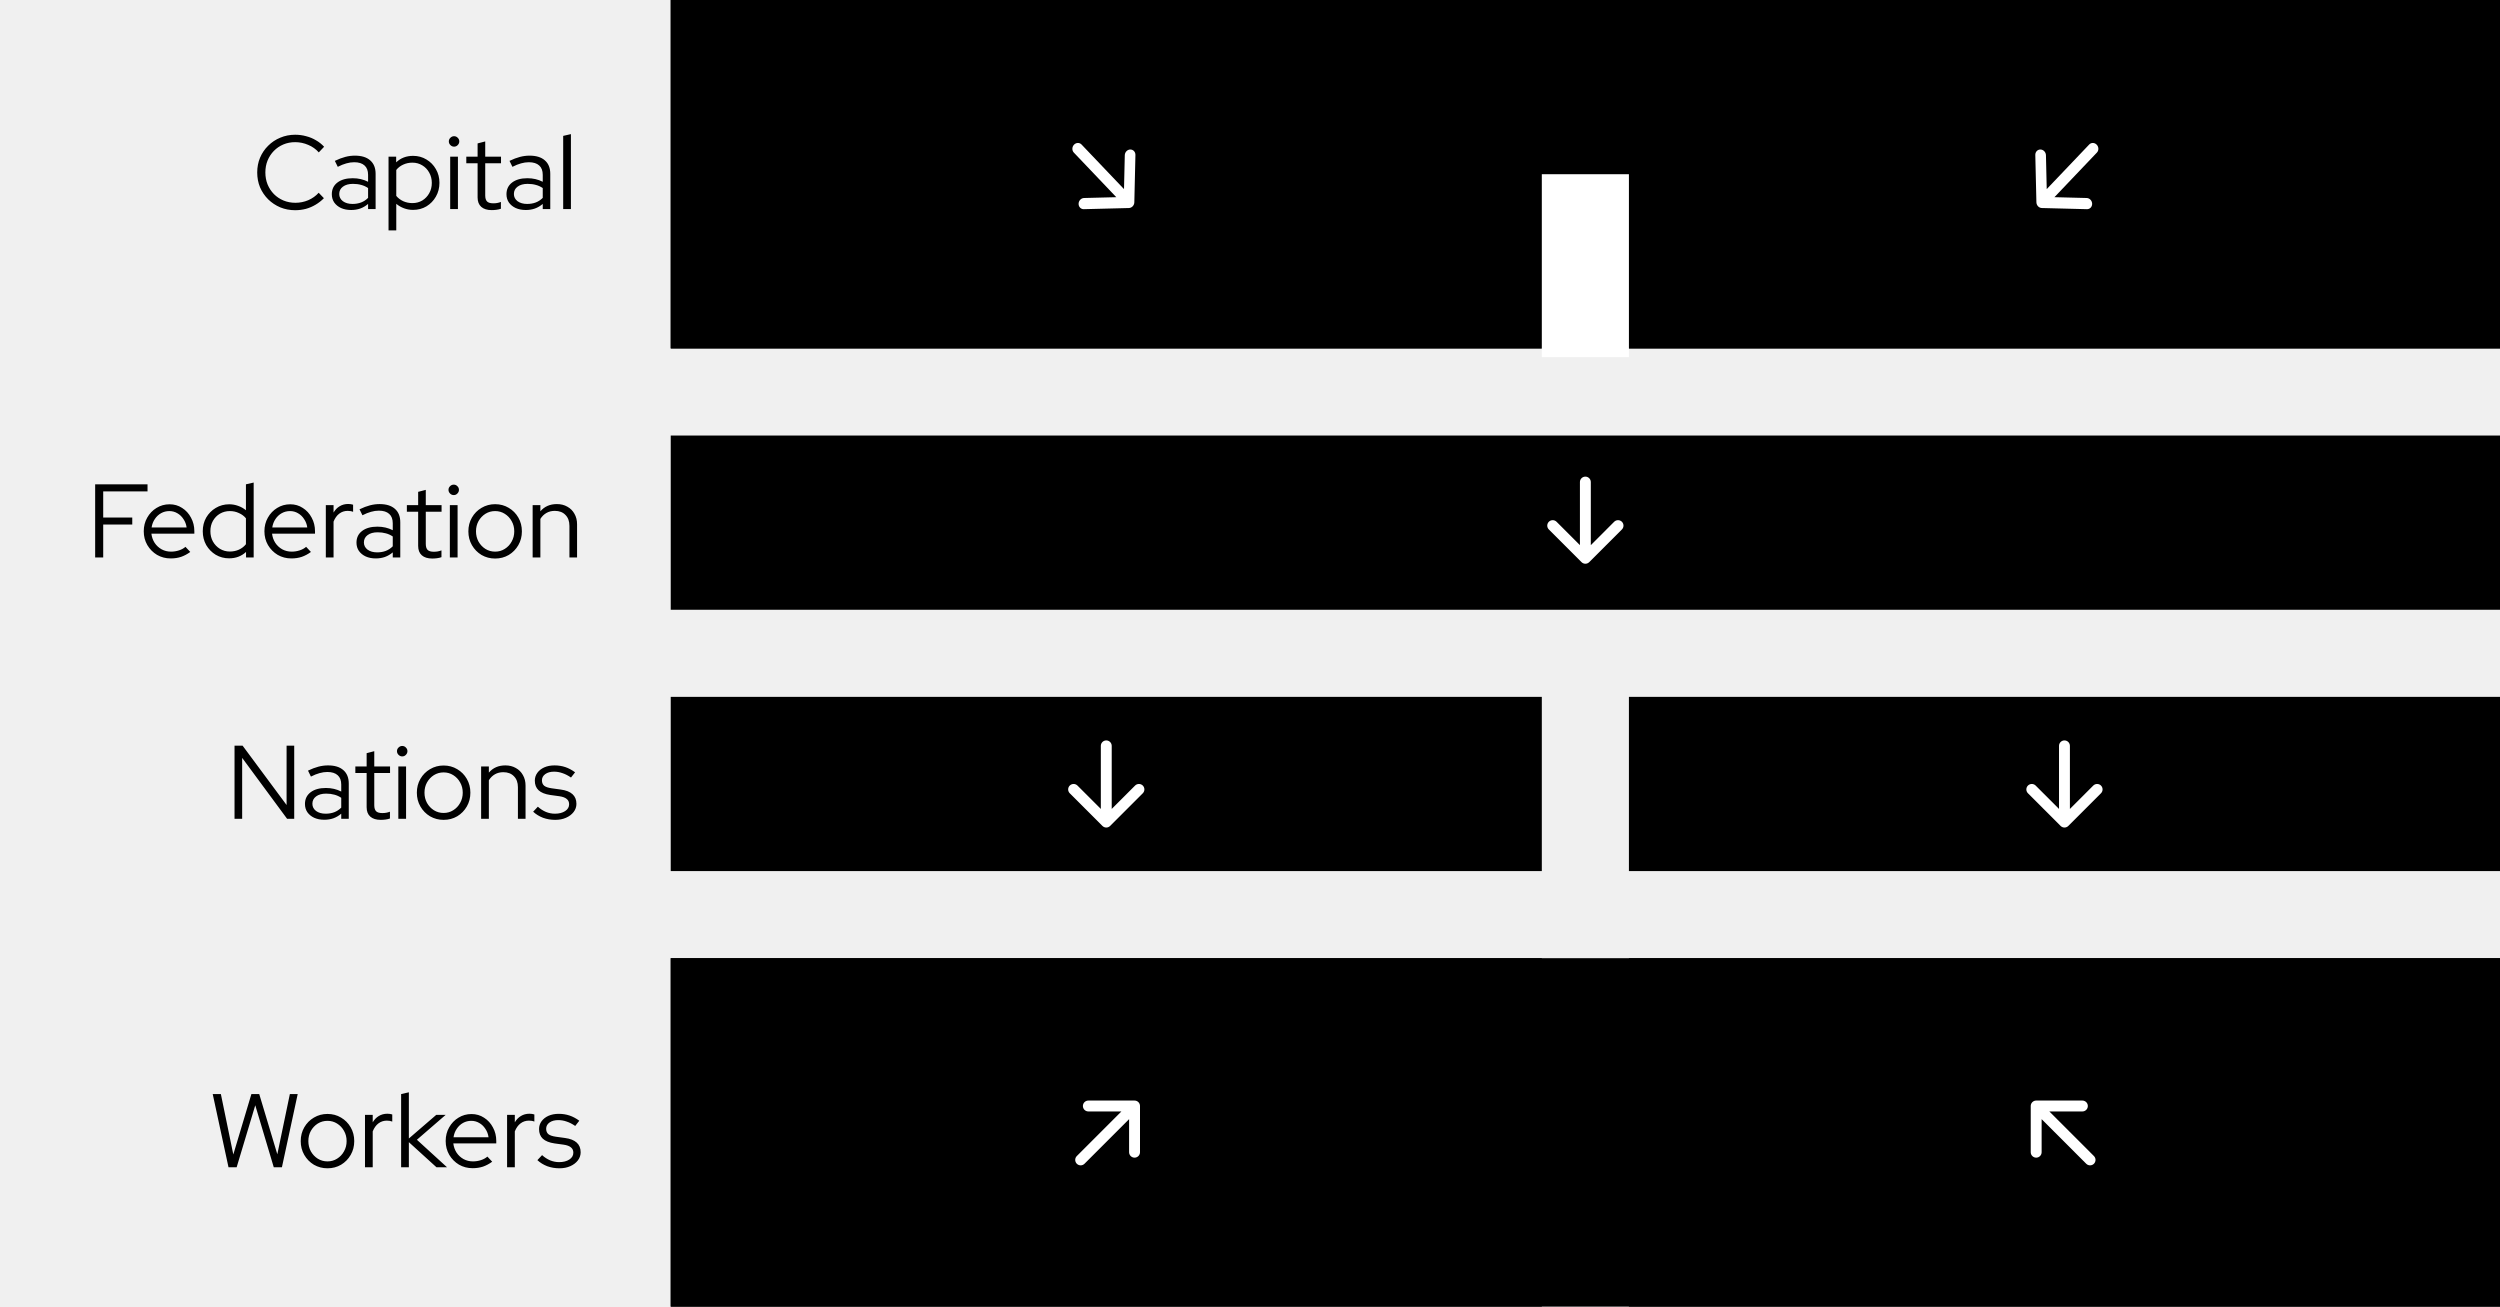
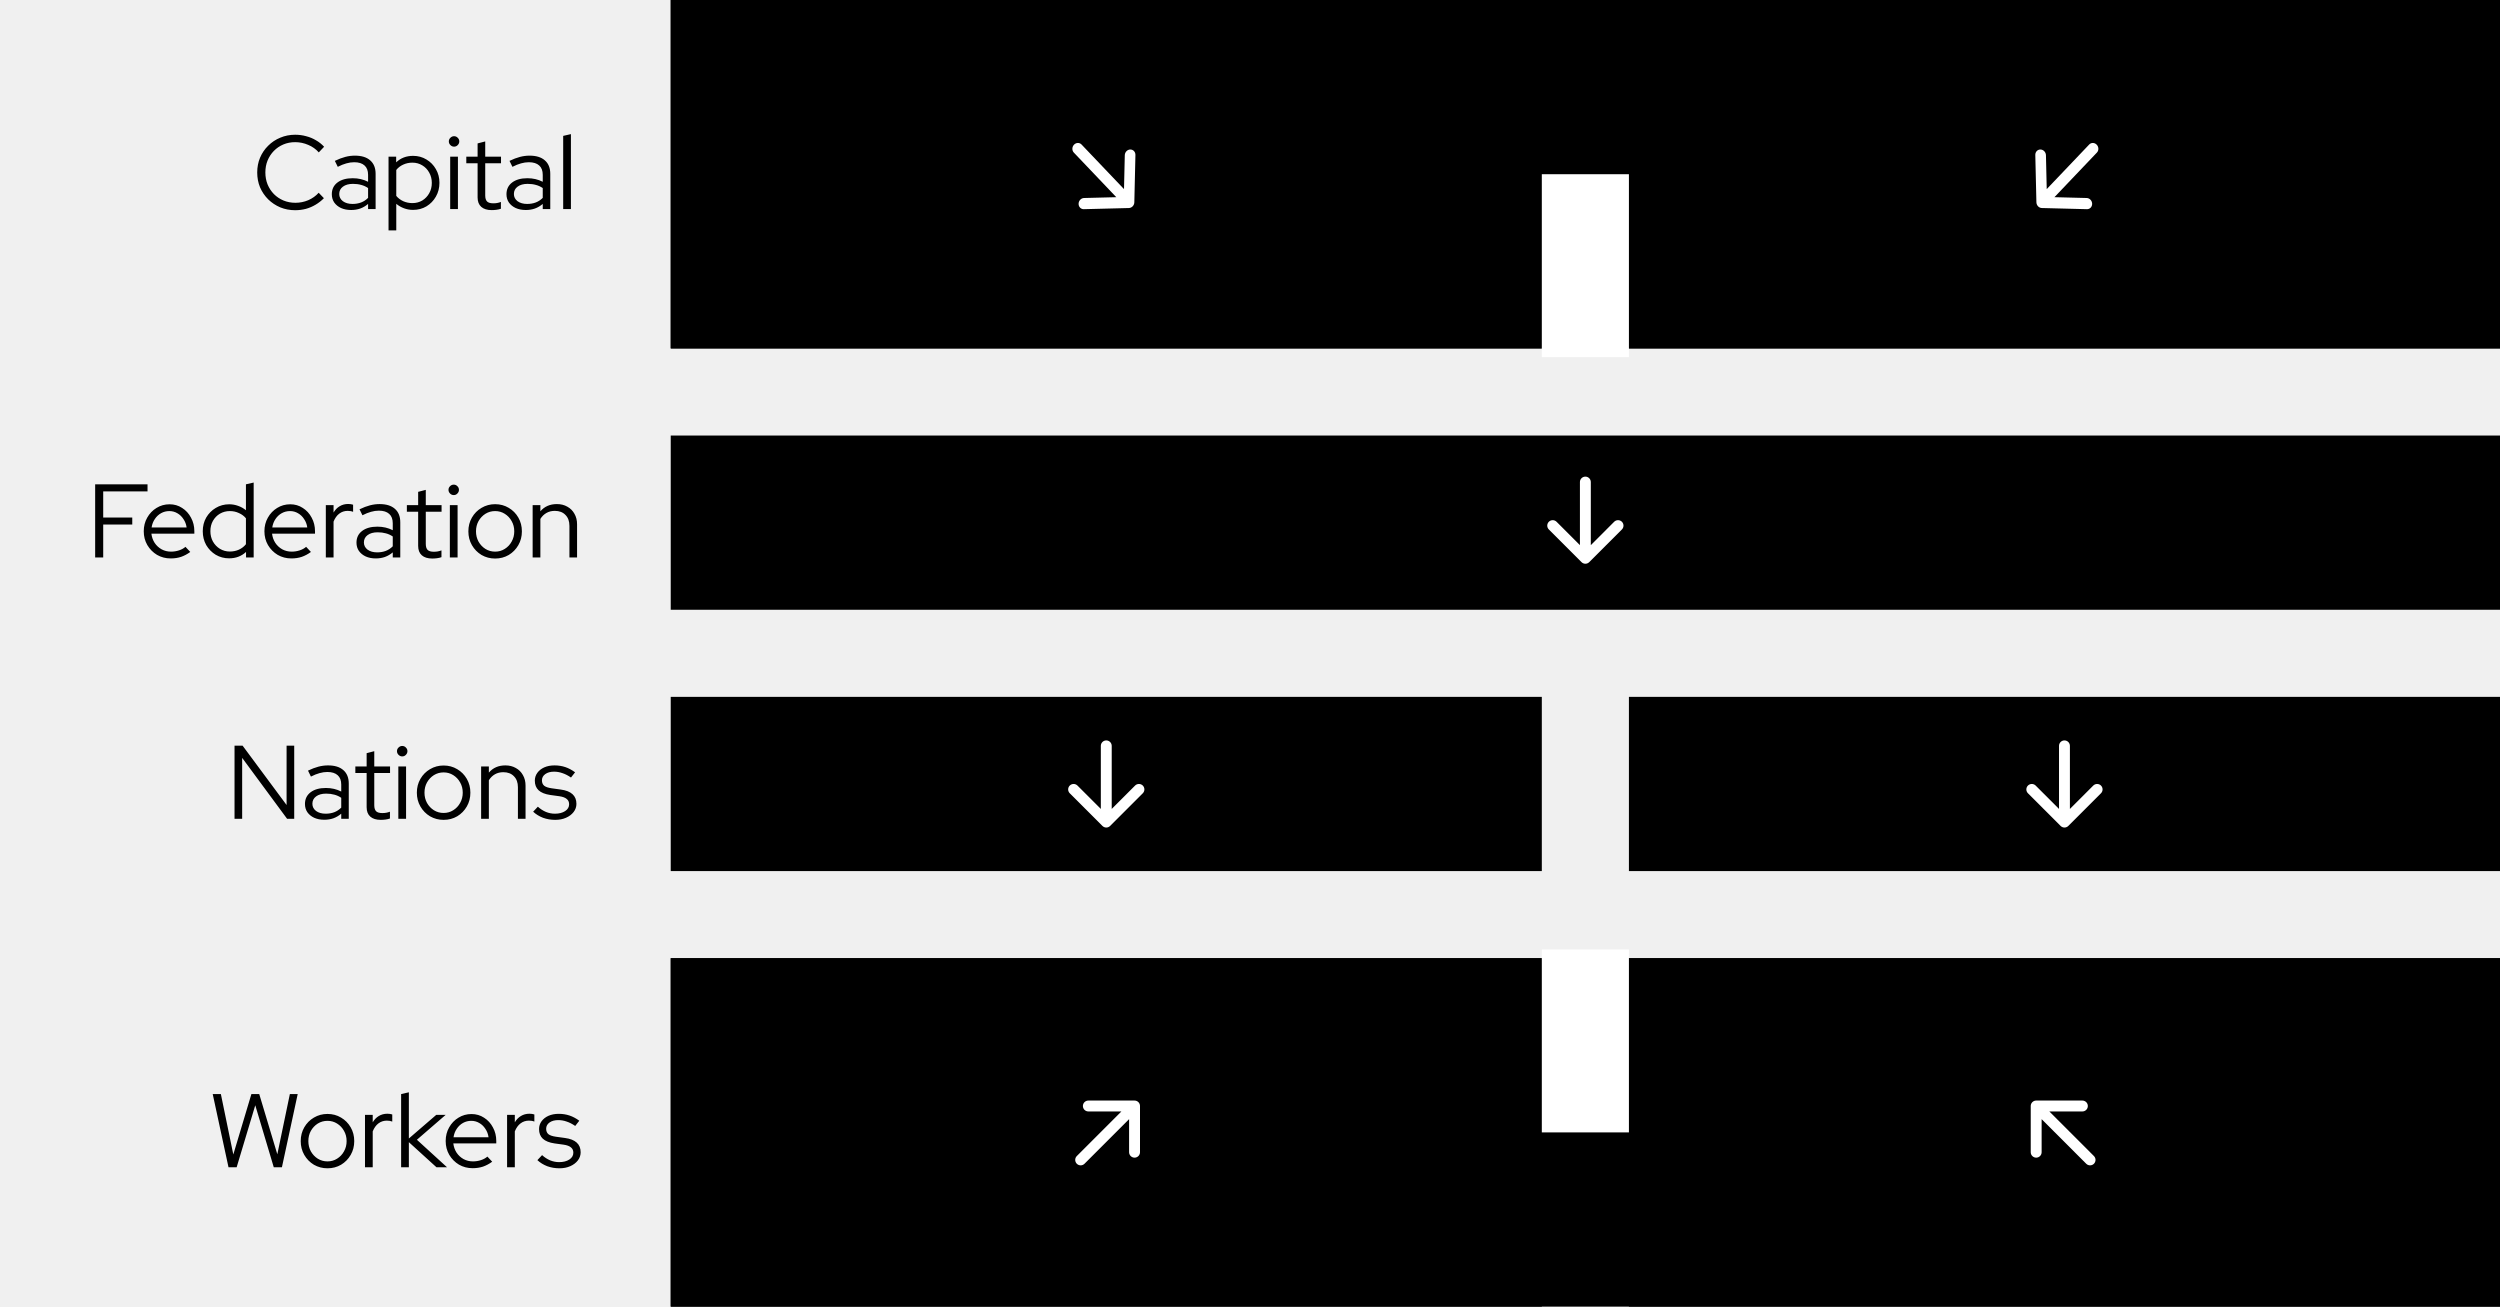
<svg xmlns="http://www.w3.org/2000/svg" width="287" height="150" viewBox="0 0 287 150" fill="none">
  <path d="M33.884 24.132C33.276 24.132 32.708 24.024 32.18 23.808C31.652 23.584 31.188 23.276 30.788 22.884C30.388 22.484 30.076 22.024 29.852 21.504C29.636 20.976 29.528 20.408 29.528 19.8C29.528 19.192 29.636 18.628 29.852 18.108C30.076 17.58 30.388 17.12 30.788 16.728C31.188 16.328 31.652 16.02 32.18 15.804C32.708 15.58 33.276 15.468 33.884 15.468C34.324 15.468 34.744 15.524 35.144 15.636C35.552 15.74 35.928 15.896 36.272 16.104C36.624 16.304 36.936 16.552 37.208 16.848L36.596 17.496C36.268 17.12 35.864 16.832 35.384 16.632C34.904 16.424 34.404 16.32 33.884 16.32C33.396 16.32 32.944 16.408 32.528 16.584C32.112 16.76 31.748 17.008 31.436 17.328C31.132 17.64 30.892 18.008 30.716 18.432C30.548 18.848 30.464 19.304 30.464 19.8C30.464 20.288 30.548 20.744 30.716 21.168C30.892 21.592 31.136 21.964 31.448 22.284C31.76 22.596 32.124 22.84 32.54 23.016C32.964 23.192 33.42 23.28 33.908 23.28C34.428 23.28 34.924 23.18 35.396 22.98C35.868 22.772 36.264 22.488 36.584 22.128L37.184 22.752C36.904 23.04 36.588 23.288 36.236 23.496C35.892 23.704 35.52 23.864 35.12 23.976C34.72 24.08 34.308 24.132 33.884 24.132ZM40.312 24.108C39.872 24.108 39.484 24.032 39.148 23.88C38.82 23.728 38.56 23.516 38.368 23.244C38.184 22.972 38.092 22.656 38.092 22.296C38.092 21.728 38.308 21.28 38.74 20.952C39.172 20.624 39.756 20.46 40.492 20.46C41.14 20.46 41.728 20.596 42.256 20.868V20.076C42.256 19.596 42.12 19.236 41.848 18.996C41.576 18.748 41.18 18.624 40.66 18.624C40.364 18.624 40.064 18.668 39.76 18.756C39.464 18.836 39.136 18.968 38.776 19.152L38.44 18.468C38.872 18.26 39.272 18.108 39.64 18.012C40.008 17.916 40.376 17.868 40.744 17.868C41.504 17.868 42.088 18.048 42.496 18.408C42.912 18.768 43.12 19.284 43.12 19.956V24H42.256V23.412C41.984 23.644 41.684 23.82 41.356 23.94C41.036 24.052 40.688 24.108 40.312 24.108ZM38.944 22.272C38.944 22.608 39.084 22.884 39.364 23.1C39.652 23.308 40.02 23.412 40.468 23.412C40.828 23.412 41.156 23.356 41.452 23.244C41.748 23.132 42.016 22.956 42.256 22.716V21.588C42.008 21.42 41.744 21.3 41.464 21.228C41.184 21.148 40.868 21.108 40.516 21.108C40.036 21.108 39.652 21.216 39.364 21.432C39.084 21.64 38.944 21.92 38.944 22.272ZM44.604 26.448V17.988H45.48V18.636C46 18.14 46.648 17.892 47.424 17.892C47.992 17.892 48.504 18.032 48.96 18.312C49.416 18.584 49.776 18.952 50.04 19.416C50.312 19.88 50.448 20.404 50.448 20.988C50.448 21.572 50.312 22.1 50.04 22.572C49.776 23.036 49.416 23.408 48.96 23.688C48.504 23.96 47.988 24.096 47.412 24.096C47.06 24.096 46.72 24.036 46.392 23.916C46.064 23.796 45.764 23.624 45.492 23.4V26.448H44.604ZM47.34 23.316C47.764 23.316 48.144 23.216 48.48 23.016C48.816 22.808 49.08 22.532 49.272 22.188C49.472 21.836 49.572 21.44 49.572 21C49.572 20.56 49.472 20.164 49.272 19.812C49.08 19.46 48.816 19.184 48.48 18.984C48.144 18.776 47.764 18.672 47.34 18.672C46.964 18.672 46.612 18.748 46.284 18.9C45.964 19.044 45.7 19.248 45.492 19.512V22.488C45.7 22.744 45.968 22.948 46.296 23.1C46.624 23.244 46.972 23.316 47.34 23.316ZM51.682 24V17.988H52.57V24H51.682ZM52.126 16.836C51.966 16.836 51.826 16.776 51.706 16.656C51.586 16.536 51.526 16.396 51.526 16.236C51.526 16.068 51.586 15.928 51.706 15.816C51.826 15.696 51.966 15.636 52.126 15.636C52.294 15.636 52.434 15.696 52.546 15.816C52.666 15.928 52.726 16.068 52.726 16.236C52.726 16.396 52.666 16.536 52.546 16.656C52.434 16.776 52.294 16.836 52.126 16.836ZM56.448 24.12C55.928 24.12 55.528 23.996 55.248 23.748C54.968 23.5 54.828 23.14 54.828 22.668V18.744H53.532V17.988H54.828V16.464L55.704 16.236V17.988H57.516V18.744H55.704V22.44C55.704 22.76 55.776 22.992 55.92 23.136C56.064 23.272 56.3 23.34 56.628 23.34C56.796 23.34 56.944 23.328 57.072 23.304C57.208 23.28 57.352 23.24 57.504 23.184V23.964C57.352 24.02 57.18 24.06 56.988 24.084C56.804 24.108 56.624 24.12 56.448 24.12ZM60.363 24.108C59.923 24.108 59.535 24.032 59.199 23.88C58.871 23.728 58.611 23.516 58.419 23.244C58.235 22.972 58.143 22.656 58.143 22.296C58.143 21.728 58.359 21.28 58.791 20.952C59.223 20.624 59.807 20.46 60.543 20.46C61.191 20.46 61.779 20.596 62.307 20.868V20.076C62.307 19.596 62.171 19.236 61.899 18.996C61.627 18.748 61.231 18.624 60.711 18.624C60.415 18.624 60.115 18.668 59.811 18.756C59.515 18.836 59.187 18.968 58.827 19.152L58.491 18.468C58.923 18.26 59.323 18.108 59.691 18.012C60.059 17.916 60.427 17.868 60.795 17.868C61.555 17.868 62.139 18.048 62.547 18.408C62.963 18.768 63.171 19.284 63.171 19.956V24H62.307V23.412C62.035 23.644 61.735 23.82 61.407 23.94C61.087 24.052 60.739 24.108 60.363 24.108ZM58.995 22.272C58.995 22.608 59.135 22.884 59.415 23.1C59.703 23.308 60.071 23.412 60.519 23.412C60.879 23.412 61.207 23.356 61.503 23.244C61.799 23.132 62.067 22.956 62.307 22.716V21.588C62.059 21.42 61.795 21.3 61.515 21.228C61.235 21.148 60.919 21.108 60.567 21.108C60.087 21.108 59.703 21.216 59.415 21.432C59.135 21.64 58.995 21.92 58.995 22.272ZM64.654 24V15.6L65.542 15.396V24H64.654Z" fill="black" />
  <path d="M10.924 64V55.6H16.936V56.416H11.848V59.416H15.184V60.22H11.848V64H10.924ZM19.599 64.108C19.023 64.108 18.499 63.972 18.027 63.7C17.563 63.42 17.191 63.044 16.911 62.572C16.639 62.1 16.503 61.572 16.503 60.988C16.503 60.412 16.635 59.892 16.899 59.428C17.163 58.956 17.519 58.584 17.967 58.312C18.415 58.032 18.915 57.892 19.467 57.892C20.003 57.892 20.483 58.032 20.907 58.312C21.339 58.584 21.679 58.956 21.927 59.428C22.183 59.892 22.311 60.412 22.311 60.988V61.264H17.379C17.427 61.656 17.551 62.008 17.751 62.32C17.959 62.632 18.227 62.88 18.555 63.064C18.883 63.24 19.243 63.328 19.635 63.328C19.947 63.328 20.251 63.28 20.547 63.184C20.843 63.088 21.091 62.952 21.291 62.776L21.843 63.364C21.507 63.612 21.155 63.8 20.787 63.928C20.427 64.048 20.031 64.108 19.599 64.108ZM17.403 60.556H21.423C21.375 60.196 21.255 59.876 21.063 59.596C20.879 59.308 20.647 59.084 20.367 58.924C20.087 58.756 19.779 58.672 19.443 58.672C19.099 58.672 18.783 58.752 18.495 58.912C18.207 59.072 17.967 59.296 17.775 59.584C17.583 59.864 17.459 60.188 17.403 60.556ZM26.301 64.096C25.741 64.096 25.229 63.96 24.765 63.688C24.309 63.408 23.945 63.036 23.673 62.572C23.409 62.1 23.277 61.572 23.277 60.988C23.277 60.404 23.409 59.88 23.673 59.416C23.945 58.952 24.309 58.584 24.765 58.312C25.229 58.032 25.745 57.892 26.313 57.892C26.665 57.892 27.005 57.952 27.333 58.072C27.661 58.184 27.961 58.352 28.233 58.576V55.6L29.121 55.396V64H28.245V63.364C27.717 63.852 27.069 64.096 26.301 64.096ZM26.385 63.316C26.761 63.316 27.109 63.244 27.429 63.1C27.757 62.948 28.025 62.74 28.233 62.476V59.5C28.025 59.244 27.757 59.044 27.429 58.9C27.109 58.748 26.761 58.672 26.385 58.672C25.969 58.672 25.589 58.772 25.245 58.972C24.909 59.172 24.641 59.448 24.441 59.8C24.249 60.144 24.153 60.536 24.153 60.976C24.153 61.416 24.249 61.812 24.441 62.164C24.641 62.516 24.909 62.796 25.245 63.004C25.589 63.212 25.969 63.316 26.385 63.316ZM33.451 64.108C32.875 64.108 32.351 63.972 31.879 63.7C31.415 63.42 31.043 63.044 30.763 62.572C30.491 62.1 30.355 61.572 30.355 60.988C30.355 60.412 30.487 59.892 30.751 59.428C31.015 58.956 31.371 58.584 31.819 58.312C32.267 58.032 32.767 57.892 33.319 57.892C33.855 57.892 34.335 58.032 34.759 58.312C35.191 58.584 35.531 58.956 35.779 59.428C36.035 59.892 36.163 60.412 36.163 60.988V61.264H31.231C31.279 61.656 31.403 62.008 31.603 62.32C31.811 62.632 32.079 62.88 32.407 63.064C32.735 63.24 33.095 63.328 33.487 63.328C33.799 63.328 34.103 63.28 34.399 63.184C34.695 63.088 34.943 62.952 35.143 62.776L35.695 63.364C35.359 63.612 35.007 63.8 34.639 63.928C34.279 64.048 33.883 64.108 33.451 64.108ZM31.255 60.556H35.275C35.227 60.196 35.107 59.876 34.915 59.596C34.731 59.308 34.499 59.084 34.219 58.924C33.939 58.756 33.631 58.672 33.295 58.672C32.951 58.672 32.635 58.752 32.347 58.912C32.059 59.072 31.819 59.296 31.627 59.584C31.435 59.864 31.311 60.188 31.255 60.556ZM37.404 64V57.988H38.292V58.84C38.476 58.528 38.708 58.288 38.988 58.12C39.276 57.944 39.604 57.856 39.972 57.856C40.18 57.856 40.368 57.884 40.536 57.94V58.756C40.432 58.716 40.328 58.688 40.224 58.672C40.12 58.656 40.016 58.648 39.912 58.648C39.544 58.648 39.22 58.756 38.94 58.972C38.668 59.18 38.452 59.484 38.292 59.884V64H37.404ZM43.144 64.108C42.704 64.108 42.316 64.032 41.98 63.88C41.652 63.728 41.392 63.516 41.2 63.244C41.016 62.972 40.924 62.656 40.924 62.296C40.924 61.728 41.14 61.28 41.572 60.952C42.004 60.624 42.588 60.46 43.324 60.46C43.972 60.46 44.56 60.596 45.088 60.868V60.076C45.088 59.596 44.952 59.236 44.68 58.996C44.408 58.748 44.012 58.624 43.492 58.624C43.196 58.624 42.896 58.668 42.592 58.756C42.296 58.836 41.968 58.968 41.608 59.152L41.272 58.468C41.704 58.26 42.104 58.108 42.472 58.012C42.84 57.916 43.208 57.868 43.576 57.868C44.336 57.868 44.92 58.048 45.328 58.408C45.744 58.768 45.952 59.284 45.952 59.956V64H45.088V63.412C44.816 63.644 44.516 63.82 44.188 63.94C43.868 64.052 43.52 64.108 43.144 64.108ZM41.776 62.272C41.776 62.608 41.916 62.884 42.196 63.1C42.484 63.308 42.852 63.412 43.3 63.412C43.66 63.412 43.988 63.356 44.284 63.244C44.58 63.132 44.848 62.956 45.088 62.716V61.588C44.84 61.42 44.576 61.3 44.296 61.228C44.016 61.148 43.7 61.108 43.348 61.108C42.868 61.108 42.484 61.216 42.196 61.432C41.916 61.64 41.776 61.92 41.776 62.272ZM49.624 64.12C49.104 64.12 48.704 63.996 48.424 63.748C48.144 63.5 48.004 63.14 48.004 62.668V58.744H46.708V57.988H48.004V56.464L48.88 56.236V57.988H50.692V58.744H48.88V62.44C48.88 62.76 48.952 62.992 49.096 63.136C49.24 63.272 49.476 63.34 49.804 63.34C49.972 63.34 50.12 63.328 50.248 63.304C50.384 63.28 50.528 63.24 50.68 63.184V63.964C50.528 64.02 50.356 64.06 50.164 64.084C49.98 64.108 49.8 64.12 49.624 64.12ZM51.643 64V57.988H52.531V64H51.643ZM52.087 56.836C51.927 56.836 51.787 56.776 51.667 56.656C51.547 56.536 51.487 56.396 51.487 56.236C51.487 56.068 51.547 55.928 51.667 55.816C51.787 55.696 51.927 55.636 52.087 55.636C52.255 55.636 52.395 55.696 52.507 55.816C52.627 55.928 52.687 56.068 52.687 56.236C52.687 56.396 52.627 56.536 52.507 56.656C52.395 56.776 52.255 56.836 52.087 56.836ZM56.841 64.12C56.273 64.12 55.753 63.984 55.281 63.712C54.817 63.432 54.449 63.056 54.177 62.584C53.905 62.112 53.769 61.584 53.769 61C53.769 60.416 53.905 59.888 54.177 59.416C54.449 58.944 54.817 58.572 55.281 58.3C55.753 58.02 56.273 57.88 56.841 57.88C57.417 57.88 57.937 58.02 58.401 58.3C58.865 58.572 59.233 58.944 59.505 59.416C59.777 59.888 59.913 60.416 59.913 61C59.913 61.584 59.777 62.112 59.505 62.584C59.233 63.056 58.865 63.432 58.401 63.712C57.937 63.984 57.417 64.12 56.841 64.12ZM56.841 63.328C57.249 63.328 57.617 63.224 57.945 63.016C58.281 62.808 58.545 62.528 58.737 62.176C58.937 61.824 59.037 61.432 59.037 61C59.037 60.56 58.937 60.168 58.737 59.824C58.545 59.472 58.281 59.192 57.945 58.984C57.617 58.776 57.249 58.672 56.841 58.672C56.433 58.672 56.061 58.776 55.725 58.984C55.397 59.192 55.133 59.472 54.933 59.824C54.741 60.168 54.645 60.56 54.645 61C54.645 61.432 54.741 61.824 54.933 62.176C55.133 62.528 55.397 62.808 55.725 63.016C56.061 63.224 56.433 63.328 56.841 63.328ZM61.147 64V57.988H62.035V58.696C62.507 58.144 63.139 57.868 63.931 57.868C64.387 57.868 64.787 57.968 65.131 58.168C65.483 58.36 65.755 58.632 65.947 58.984C66.147 59.328 66.247 59.732 66.247 60.196V64H65.371V60.376C65.371 59.84 65.219 59.42 64.915 59.116C64.619 58.804 64.211 58.648 63.691 58.648C63.331 58.648 63.011 58.728 62.731 58.888C62.451 59.048 62.219 59.276 62.035 59.572V64H61.147Z" fill="black" />
  <path d="M26.924 94V85.6H27.848L32.9 92.416V85.6H33.776V94H32.96L27.8 87.004V94H26.924ZM37.23 94.108C36.79 94.108 36.402 94.032 36.066 93.88C35.738 93.728 35.478 93.516 35.286 93.244C35.102 92.972 35.01 92.656 35.01 92.296C35.01 91.728 35.226 91.28 35.658 90.952C36.09 90.624 36.674 90.46 37.41 90.46C38.058 90.46 38.646 90.596 39.174 90.868V90.076C39.174 89.596 39.038 89.236 38.766 88.996C38.494 88.748 38.098 88.624 37.578 88.624C37.282 88.624 36.982 88.668 36.678 88.756C36.382 88.836 36.054 88.968 35.694 89.152L35.358 88.468C35.79 88.26 36.19 88.108 36.558 88.012C36.926 87.916 37.294 87.868 37.662 87.868C38.422 87.868 39.006 88.048 39.414 88.408C39.83 88.768 40.038 89.284 40.038 89.956V94H39.174V93.412C38.902 93.644 38.602 93.82 38.274 93.94C37.954 94.052 37.606 94.108 37.23 94.108ZM35.862 92.272C35.862 92.608 36.002 92.884 36.282 93.1C36.57 93.308 36.938 93.412 37.386 93.412C37.746 93.412 38.074 93.356 38.37 93.244C38.666 93.132 38.934 92.956 39.174 92.716V91.588C38.926 91.42 38.662 91.3 38.382 91.228C38.102 91.148 37.786 91.108 37.434 91.108C36.954 91.108 36.57 91.216 36.282 91.432C36.002 91.64 35.862 91.92 35.862 92.272ZM43.71 94.12C43.19 94.12 42.79 93.996 42.51 93.748C42.23 93.5 42.09 93.14 42.09 92.668V88.744H40.794V87.988H42.09V86.464L42.966 86.236V87.988H44.778V88.744H42.966V92.44C42.966 92.76 43.038 92.992 43.182 93.136C43.326 93.272 43.562 93.34 43.89 93.34C44.058 93.34 44.206 93.328 44.334 93.304C44.47 93.28 44.614 93.24 44.766 93.184V93.964C44.614 94.02 44.442 94.06 44.25 94.084C44.066 94.108 43.886 94.12 43.71 94.12ZM45.729 94V87.988H46.617V94H45.729ZM46.173 86.836C46.013 86.836 45.873 86.776 45.753 86.656C45.633 86.536 45.573 86.396 45.573 86.236C45.573 86.068 45.633 85.928 45.753 85.816C45.873 85.696 46.013 85.636 46.173 85.636C46.341 85.636 46.481 85.696 46.593 85.816C46.713 85.928 46.773 86.068 46.773 86.236C46.773 86.396 46.713 86.536 46.593 86.656C46.481 86.776 46.341 86.836 46.173 86.836ZM50.927 94.12C50.359 94.12 49.839 93.984 49.367 93.712C48.903 93.432 48.535 93.056 48.263 92.584C47.991 92.112 47.855 91.584 47.855 91C47.855 90.416 47.991 89.888 48.263 89.416C48.535 88.944 48.903 88.572 49.367 88.3C49.839 88.02 50.359 87.88 50.927 87.88C51.503 87.88 52.023 88.02 52.487 88.3C52.951 88.572 53.319 88.944 53.591 89.416C53.863 89.888 53.999 90.416 53.999 91C53.999 91.584 53.863 92.112 53.591 92.584C53.319 93.056 52.951 93.432 52.487 93.712C52.023 93.984 51.503 94.12 50.927 94.12ZM50.927 93.328C51.335 93.328 51.703 93.224 52.031 93.016C52.367 92.808 52.631 92.528 52.823 92.176C53.023 91.824 53.123 91.432 53.123 91C53.123 90.56 53.023 90.168 52.823 89.824C52.631 89.472 52.367 89.192 52.031 88.984C51.703 88.776 51.335 88.672 50.927 88.672C50.519 88.672 50.147 88.776 49.811 88.984C49.483 89.192 49.219 89.472 49.019 89.824C48.827 90.168 48.731 90.56 48.731 91C48.731 91.432 48.827 91.824 49.019 92.176C49.219 92.528 49.483 92.808 49.811 93.016C50.147 93.224 50.519 93.328 50.927 93.328ZM55.233 94V87.988H56.121V88.696C56.593 88.144 57.225 87.868 58.017 87.868C58.473 87.868 58.873 87.968 59.217 88.168C59.569 88.36 59.841 88.632 60.033 88.984C60.233 89.328 60.333 89.732 60.333 90.196V94H59.457V90.376C59.457 89.84 59.305 89.42 59.001 89.116C58.705 88.804 58.297 88.648 57.777 88.648C57.417 88.648 57.097 88.728 56.817 88.888C56.537 89.048 56.305 89.276 56.121 89.572V94H55.233ZM63.739 94.12C63.242 94.12 62.775 94.04 62.334 93.88C61.903 93.712 61.526 93.48 61.206 93.184L61.746 92.608C62.026 92.864 62.334 93.064 62.67 93.208C63.007 93.344 63.35 93.412 63.703 93.412C64.183 93.412 64.575 93.312 64.879 93.112C65.183 92.912 65.335 92.652 65.335 92.332C65.335 92.068 65.243 91.864 65.058 91.72C64.882 91.568 64.603 91.464 64.219 91.408L63.175 91.264C62.575 91.176 62.127 90.996 61.831 90.724C61.542 90.452 61.398 90.084 61.398 89.62C61.398 89.284 61.495 88.984 61.687 88.72C61.879 88.456 62.142 88.248 62.478 88.096C62.822 87.944 63.215 87.868 63.654 87.868C64.094 87.868 64.507 87.932 64.891 88.06C65.275 88.188 65.65 88.388 66.019 88.66L65.55 89.26C65.215 89.028 64.886 88.86 64.567 88.756C64.254 88.644 63.934 88.588 63.606 88.588C63.191 88.588 62.855 88.68 62.599 88.864C62.343 89.048 62.215 89.288 62.215 89.584C62.215 89.856 62.303 90.064 62.478 90.208C62.654 90.344 62.938 90.44 63.331 90.496L64.374 90.64C64.975 90.72 65.422 90.896 65.719 91.168C66.022 91.44 66.174 91.812 66.174 92.284C66.174 92.628 66.067 92.94 65.85 93.22C65.635 93.5 65.343 93.72 64.975 93.88C64.615 94.04 64.203 94.12 63.739 94.12Z" fill="black" />
  <path d="M26.232 134L24.42 125.6H25.356L26.784 132.536L28.86 125.6H29.76L31.836 132.512L33.276 125.6H34.176L32.364 134H31.428L29.304 126.884L27.168 134H26.232ZM37.595 134.12C37.027 134.12 36.507 133.984 36.035 133.712C35.571 133.432 35.203 133.056 34.931 132.584C34.659 132.112 34.523 131.584 34.523 131C34.523 130.416 34.659 129.888 34.931 129.416C35.203 128.944 35.571 128.572 36.035 128.3C36.507 128.02 37.027 127.88 37.595 127.88C38.171 127.88 38.691 128.02 39.155 128.3C39.619 128.572 39.987 128.944 40.259 129.416C40.531 129.888 40.667 130.416 40.667 131C40.667 131.584 40.531 132.112 40.259 132.584C39.987 133.056 39.619 133.432 39.155 133.712C38.691 133.984 38.171 134.12 37.595 134.12ZM37.595 133.328C38.003 133.328 38.371 133.224 38.699 133.016C39.035 132.808 39.299 132.528 39.491 132.176C39.691 131.824 39.791 131.432 39.791 131C39.791 130.56 39.691 130.168 39.491 129.824C39.299 129.472 39.035 129.192 38.699 128.984C38.371 128.776 38.003 128.672 37.595 128.672C37.187 128.672 36.815 128.776 36.479 128.984C36.151 129.192 35.887 129.472 35.687 129.824C35.495 130.168 35.399 130.56 35.399 131C35.399 131.432 35.495 131.824 35.687 132.176C35.887 132.528 36.151 132.808 36.479 133.016C36.815 133.224 37.187 133.328 37.595 133.328ZM41.901 134V127.988H42.788V128.84C42.972 128.528 43.205 128.288 43.484 128.12C43.773 127.944 44.1 127.856 44.468 127.856C44.676 127.856 44.864 127.884 45.032 127.94V128.756C44.928 128.716 44.825 128.688 44.721 128.672C44.617 128.656 44.513 128.648 44.408 128.648C44.041 128.648 43.717 128.756 43.437 128.972C43.164 129.18 42.949 129.484 42.788 129.884V134H41.901ZM46.049 134V125.6L46.937 125.396V130.7L50.081 127.988H51.161L47.861 130.844L51.317 134H50.105L46.937 131.12V134H46.049ZM54.26 134.108C53.684 134.108 53.16 133.972 52.688 133.7C52.224 133.42 51.852 133.044 51.572 132.572C51.3 132.1 51.164 131.572 51.164 130.988C51.164 130.412 51.296 129.892 51.56 129.428C51.824 128.956 52.18 128.584 52.628 128.312C53.076 128.032 53.576 127.892 54.128 127.892C54.664 127.892 55.144 128.032 55.568 128.312C56 128.584 56.34 128.956 56.588 129.428C56.844 129.892 56.972 130.412 56.972 130.988V131.264H52.04C52.088 131.656 52.212 132.008 52.412 132.32C52.62 132.632 52.888 132.88 53.216 133.064C53.544 133.24 53.904 133.328 54.296 133.328C54.608 133.328 54.912 133.28 55.208 133.184C55.504 133.088 55.752 132.952 55.952 132.776L56.504 133.364C56.168 133.612 55.816 133.8 55.448 133.928C55.088 134.048 54.692 134.108 54.26 134.108ZM52.064 130.556H56.084C56.036 130.196 55.916 129.876 55.724 129.596C55.54 129.308 55.308 129.084 55.028 128.924C54.748 128.756 54.44 128.672 54.104 128.672C53.76 128.672 53.444 128.752 53.156 128.912C52.868 129.072 52.628 129.296 52.436 129.584C52.244 129.864 52.12 130.188 52.064 130.556ZM58.213 134V127.988H59.101V128.84C59.285 128.528 59.517 128.288 59.797 128.12C60.085 127.944 60.413 127.856 60.781 127.856C60.989 127.856 61.177 127.884 61.345 127.94V128.756C61.241 128.716 61.137 128.688 61.033 128.672C60.929 128.656 60.825 128.648 60.721 128.648C60.353 128.648 60.029 128.756 59.749 128.972C59.477 129.18 59.261 129.484 59.101 129.884V134H58.213ZM64.223 134.12C63.727 134.12 63.259 134.04 62.819 133.88C62.387 133.712 62.011 133.48 61.691 133.184L62.231 132.608C62.511 132.864 62.819 133.064 63.155 133.208C63.491 133.344 63.835 133.412 64.187 133.412C64.667 133.412 65.059 133.312 65.363 133.112C65.667 132.912 65.819 132.652 65.819 132.332C65.819 132.068 65.727 131.864 65.543 131.72C65.367 131.568 65.087 131.464 64.703 131.408L63.659 131.264C63.059 131.176 62.611 130.996 62.315 130.724C62.027 130.452 61.883 130.084 61.883 129.62C61.883 129.284 61.979 128.984 62.171 128.72C62.363 128.456 62.627 128.248 62.963 128.096C63.307 127.944 63.699 127.868 64.139 127.868C64.579 127.868 64.991 127.932 65.375 128.06C65.759 128.188 66.135 128.388 66.503 128.66L66.035 129.26C65.699 129.028 65.371 128.86 65.051 128.756C64.739 128.644 64.419 128.588 64.091 128.588C63.675 128.588 63.339 128.68 63.083 128.864C62.827 129.048 62.699 129.288 62.699 129.584C62.699 129.856 62.787 130.064 62.963 130.208C63.139 130.344 63.423 130.44 63.815 130.496L64.859 130.64C65.459 130.72 65.907 130.896 66.203 131.168C66.507 131.44 66.659 131.812 66.659 132.284C66.659 132.628 66.551 132.94 66.335 133.22C66.119 133.5 65.827 133.72 65.459 133.88C65.099 134.04 64.687 134.12 64.223 134.12Z" fill="black" />
  <rect x="77" width="210" height="40" fill="black" />
  <rect x="77" y="110" width="210" height="40" fill="black" />
  <rect x="77" width="100" height="40" fill="black" />
  <g clip-path="url(#clip0_277_178)">
    <path fill-rule="evenodd" clip-rule="evenodd" d="M123.297 16.611C123.18 16.734 123.111 16.899 123.108 17.069C123.104 17.239 123.164 17.4 123.276 17.517L128.152 22.637L124.448 22.731C124.368 22.733 124.288 22.752 124.213 22.786C124.138 22.82 124.07 22.869 124.012 22.93C123.954 22.991 123.907 23.063 123.874 23.142C123.842 23.22 123.824 23.304 123.822 23.388C123.82 23.473 123.834 23.556 123.863 23.633C123.892 23.71 123.935 23.779 123.991 23.837C124.046 23.895 124.112 23.941 124.186 23.971C124.259 24.002 124.338 24.016 124.418 24.014L129.595 23.882C129.676 23.88 129.755 23.861 129.83 23.827C129.905 23.793 129.974 23.744 130.032 23.683C130.09 23.622 130.137 23.55 130.169 23.471C130.202 23.393 130.219 23.309 130.221 23.225L130.347 17.789C130.351 17.619 130.291 17.457 130.179 17.34C130.067 17.222 129.913 17.159 129.751 17.163C129.589 17.167 129.432 17.239 129.315 17.362C129.198 17.485 129.13 17.65 129.126 17.82L129.036 21.709L124.16 16.589C124.048 16.472 123.894 16.408 123.733 16.412C123.571 16.416 123.414 16.488 123.297 16.611Z" fill="white" />
  </g>
  <rect x="187" width="100" height="40" fill="black" />
  <g clip-path="url(#clip1_277_178)">
    <path fill-rule="evenodd" clip-rule="evenodd" d="M240.703 16.611C240.586 16.488 240.429 16.416 240.268 16.412C240.106 16.408 239.952 16.472 239.841 16.589L234.964 21.709L234.875 17.82C234.873 17.736 234.855 17.652 234.822 17.573C234.79 17.494 234.743 17.423 234.685 17.362C234.627 17.301 234.559 17.252 234.484 17.218C234.409 17.183 234.329 17.165 234.249 17.163C234.169 17.161 234.09 17.175 234.016 17.206C233.943 17.236 233.877 17.281 233.821 17.34C233.766 17.398 233.723 17.467 233.694 17.544C233.665 17.621 233.651 17.704 233.653 17.788L233.779 23.224C233.781 23.309 233.799 23.392 233.831 23.471C233.864 23.55 233.91 23.622 233.968 23.683C234.026 23.744 234.095 23.793 234.17 23.827C234.245 23.861 234.325 23.88 234.405 23.881L239.582 24.014C239.744 24.018 239.898 23.955 240.01 23.837C240.121 23.72 240.182 23.558 240.178 23.388C240.174 23.218 240.106 23.053 239.988 22.93C239.871 22.807 239.714 22.735 239.552 22.731L235.848 22.637L240.724 17.517C240.836 17.4 240.897 17.238 240.893 17.069C240.889 16.899 240.821 16.734 240.703 16.611Z" fill="white" />
  </g>
  <rect x="77" y="50" width="210" height="20" fill="black" />
  <g clip-path="url(#clip2_277_178)">
    <path fill-rule="evenodd" clip-rule="evenodd" d="M182 54.716C181.834 54.716 181.675 54.782 181.558 54.899C181.441 55.016 181.375 55.175 181.375 55.341V62.582L178.693 59.898C178.635 59.84 178.566 59.794 178.49 59.763C178.414 59.731 178.332 59.715 178.25 59.715C178.168 59.715 178.087 59.731 178.011 59.763C177.935 59.794 177.866 59.84 177.808 59.898C177.75 59.956 177.703 60.025 177.672 60.101C177.641 60.177 177.624 60.258 177.624 60.341C177.624 60.423 177.641 60.504 177.672 60.58C177.703 60.656 177.75 60.725 177.808 60.783L181.558 64.533C181.616 64.591 181.685 64.638 181.761 64.669C181.837 64.701 181.918 64.717 182 64.717C182.082 64.717 182.164 64.701 182.24 64.669C182.316 64.638 182.385 64.591 182.443 64.533L186.193 60.783C186.31 60.666 186.376 60.507 186.376 60.341C186.376 60.175 186.31 60.016 186.193 59.898C186.075 59.781 185.916 59.715 185.75 59.715C185.584 59.715 185.425 59.781 185.308 59.898L182.625 62.582V55.341C182.625 55.175 182.559 55.016 182.442 54.899C182.325 54.782 182.166 54.716 182 54.716Z" fill="white" />
  </g>
  <rect x="77" y="80" width="100" height="20" fill="black" />
  <g clip-path="url(#clip3_277_178)">
    <path fill-rule="evenodd" clip-rule="evenodd" d="M127 85C126.834 85 126.675 85.066 126.558 85.183C126.441 85.3 126.375 85.459 126.375 85.625V92.866L123.693 90.182C123.635 90.124 123.566 90.078 123.49 90.047C123.414 90.015 123.332 89.999 123.25 89.999C123.168 89.999 123.087 90.015 123.011 90.047C122.935 90.078 122.866 90.124 122.808 90.182C122.75 90.24 122.703 90.309 122.672 90.385C122.641 90.461 122.624 90.543 122.624 90.625C122.624 90.707 122.641 90.788 122.672 90.864C122.703 90.94 122.75 91.009 122.808 91.067L126.558 94.817C126.616 94.876 126.685 94.922 126.761 94.953C126.837 94.985 126.918 95.001 127 95.001C127.082 95.001 127.164 94.985 127.24 94.953C127.316 94.922 127.385 94.876 127.443 94.817L131.193 91.067C131.31 90.95 131.376 90.791 131.376 90.625C131.376 90.459 131.31 90.3 131.193 90.182C131.075 90.065 130.916 89.999 130.75 89.999C130.584 89.999 130.425 90.065 130.308 90.182L127.625 92.866V85.625C127.625 85.459 127.559 85.3 127.442 85.183C127.325 85.066 127.166 85 127 85Z" fill="white" />
  </g>
  <rect x="187" y="80" width="100" height="20" fill="black" />
  <g clip-path="url(#clip4_277_178)">
    <path fill-rule="evenodd" clip-rule="evenodd" d="M237 85C236.834 85 236.675 85.066 236.558 85.183C236.441 85.3 236.375 85.459 236.375 85.625V92.866L233.693 90.182C233.635 90.124 233.566 90.078 233.49 90.047C233.414 90.015 233.332 89.999 233.25 89.999C233.168 89.999 233.087 90.015 233.011 90.047C232.935 90.078 232.866 90.124 232.808 90.182C232.75 90.24 232.703 90.309 232.672 90.385C232.641 90.461 232.624 90.543 232.624 90.625C232.624 90.707 232.641 90.788 232.672 90.864C232.703 90.94 232.75 91.009 232.808 91.067L236.558 94.817C236.616 94.876 236.685 94.922 236.761 94.953C236.837 94.985 236.918 95.001 237 95.001C237.082 95.001 237.164 94.985 237.24 94.953C237.316 94.922 237.385 94.876 237.443 94.817L241.193 91.067C241.31 90.95 241.376 90.791 241.376 90.625C241.376 90.459 241.31 90.3 241.193 90.182C241.075 90.065 240.916 89.999 240.75 89.999C240.584 89.999 240.425 90.065 240.308 90.182L237.625 92.866V85.625C237.625 85.459 237.559 85.3 237.442 85.183C237.325 85.066 237.166 85 237 85Z" fill="white" />
  </g>
  <rect x="77" y="110" width="100" height="40" fill="black" />
  <g clip-path="url(#clip5_277_178)">
    <path fill-rule="evenodd" clip-rule="evenodd" d="M123.617 133.599C123.734 133.716 123.893 133.782 124.059 133.782C124.225 133.782 124.384 133.716 124.501 133.599L129.621 128.478L129.62 132.273C129.62 132.355 129.637 132.436 129.668 132.512C129.699 132.588 129.746 132.657 129.804 132.715C129.862 132.773 129.931 132.82 130.007 132.851C130.083 132.882 130.164 132.899 130.246 132.899C130.328 132.899 130.41 132.882 130.486 132.851C130.562 132.82 130.631 132.773 130.689 132.715C130.747 132.657 130.793 132.588 130.824 132.512C130.856 132.436 130.872 132.355 130.872 132.273L130.872 126.969C130.872 126.887 130.856 126.806 130.825 126.73C130.793 126.654 130.747 126.585 130.689 126.527C130.631 126.469 130.562 126.423 130.486 126.391C130.41 126.36 130.328 126.344 130.246 126.344L124.943 126.344C124.777 126.344 124.618 126.41 124.5 126.527C124.383 126.644 124.317 126.804 124.317 126.969C124.317 127.135 124.383 127.295 124.5 127.412C124.618 127.529 124.777 127.595 124.943 127.595L128.737 127.594L123.617 132.715C123.5 132.832 123.434 132.991 123.434 133.157C123.434 133.322 123.5 133.481 123.617 133.599Z" fill="white" />
  </g>
  <rect x="187" y="110" width="100" height="40" fill="black" />
  <g clip-path="url(#clip6_277_178)">
    <path fill-rule="evenodd" clip-rule="evenodd" d="M240.383 133.599C240.5 133.482 240.566 133.323 240.566 133.157C240.566 132.991 240.5 132.832 240.383 132.715L235.262 127.595L239.057 127.595C239.139 127.595 239.221 127.579 239.296 127.548C239.372 127.516 239.441 127.47 239.499 127.412C239.558 127.354 239.604 127.285 239.635 127.209C239.667 127.133 239.683 127.052 239.683 126.97C239.683 126.887 239.667 126.806 239.635 126.73C239.604 126.654 239.558 126.585 239.499 126.527C239.441 126.469 239.372 126.423 239.296 126.392C239.221 126.36 239.139 126.344 239.057 126.344L233.754 126.344C233.671 126.344 233.59 126.36 233.514 126.391C233.438 126.423 233.369 126.469 233.311 126.527C233.253 126.585 233.207 126.654 233.175 126.73C233.144 126.806 233.128 126.887 233.128 126.97L233.128 132.273C233.128 132.439 233.194 132.598 233.311 132.715C233.429 132.833 233.588 132.899 233.754 132.899C233.92 132.899 234.079 132.833 234.196 132.715C234.314 132.598 234.379 132.439 234.379 132.273L234.379 128.478L239.499 133.599C239.616 133.716 239.775 133.782 239.941 133.782C240.107 133.782 240.266 133.716 240.383 133.599Z" fill="white" />
  </g>
  <rect x="177" y="20" width="10" height="21" fill="white" />
+   <rect x="177" y="109" width="10" height="21" fill="white" />
  <defs>
    <clipPath id="clip0_277_178">
      <rect width="10.741" height="10.741" fill="white" transform="matrix(-0.689655 0.724138 -0.689655 -0.724138 134.408 20.5)" />
    </clipPath>
    <clipPath id="clip1_277_178">
      <rect width="10.741" height="10.741" fill="white" transform="matrix(-0.689655 -0.724138 0.689655 -0.724138 237 28.2783)" />
    </clipPath>
    <clipPath id="clip2_277_178">
      <rect width="10" height="11" fill="white" transform="matrix(-1 0 0 -1 187 65)" />
    </clipPath>
    <clipPath id="clip3_277_178">
      <rect width="10" height="11" fill="white" transform="matrix(-1 0 0 -1 132 96)" />
    </clipPath>
    <clipPath id="clip4_277_178">
      <rect width="10" height="11" fill="white" transform="matrix(-1 0 0 -1 242 96)" />
    </clipPath>
    <clipPath id="clip5_277_178">
      <rect width="10" height="11" fill="white" transform="translate(127.354 122.791) rotate(45)" />
    </clipPath>
    <clipPath id="clip6_277_178">
      <rect width="10" height="11" fill="white" transform="translate(229.575 129.862) rotate(-45)" />
    </clipPath>
  </defs>
</svg>
